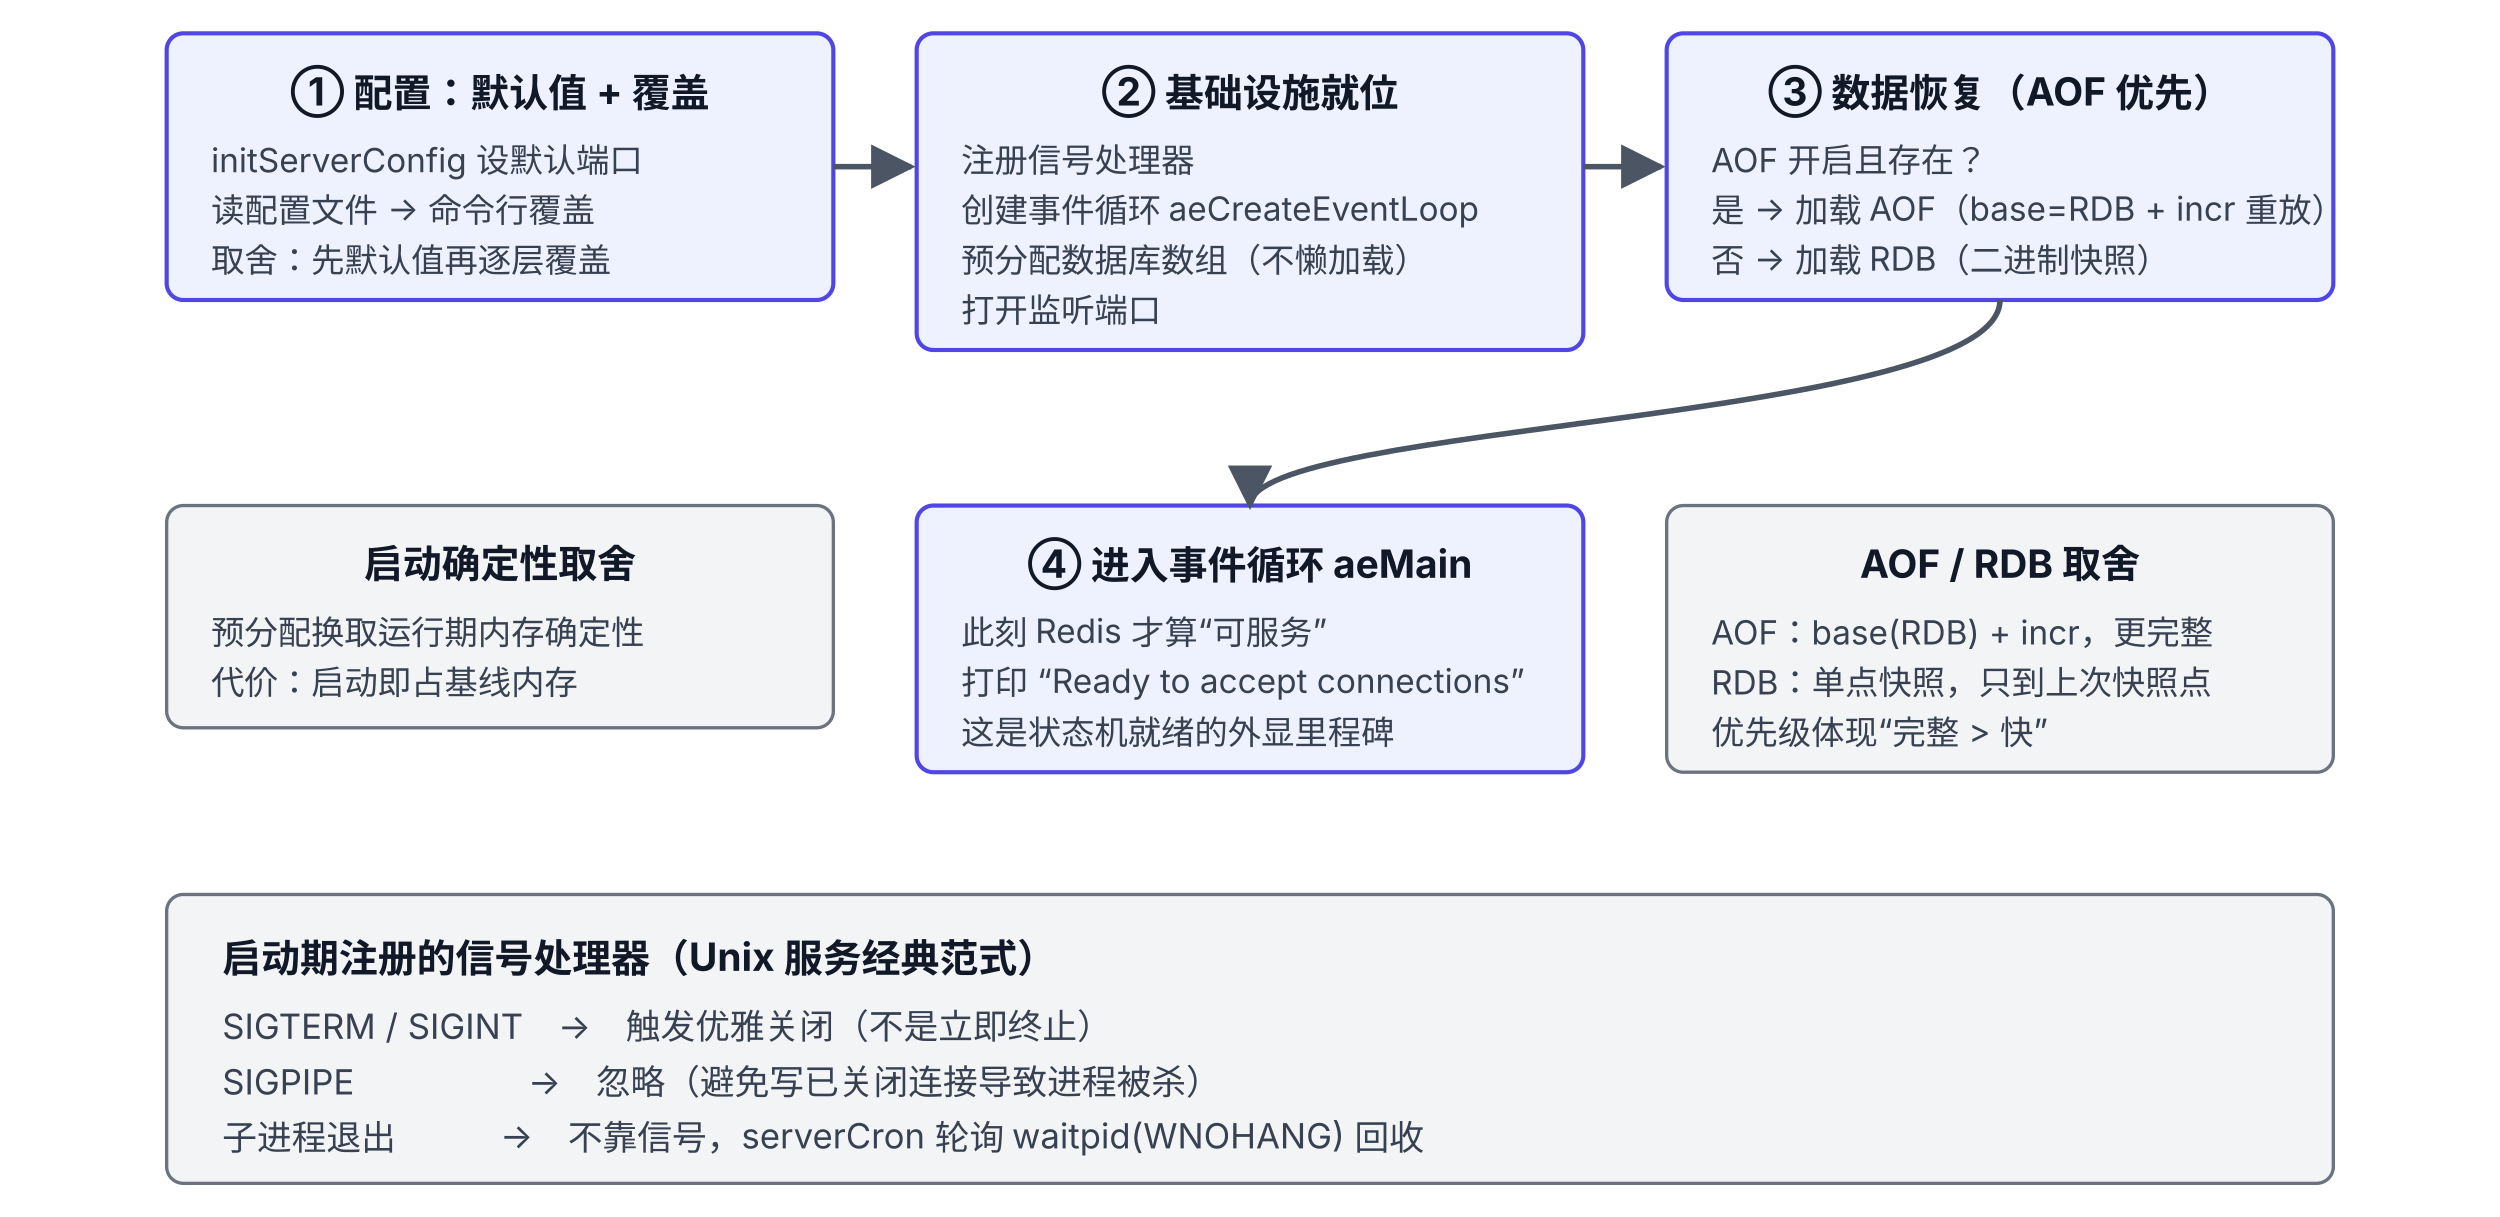
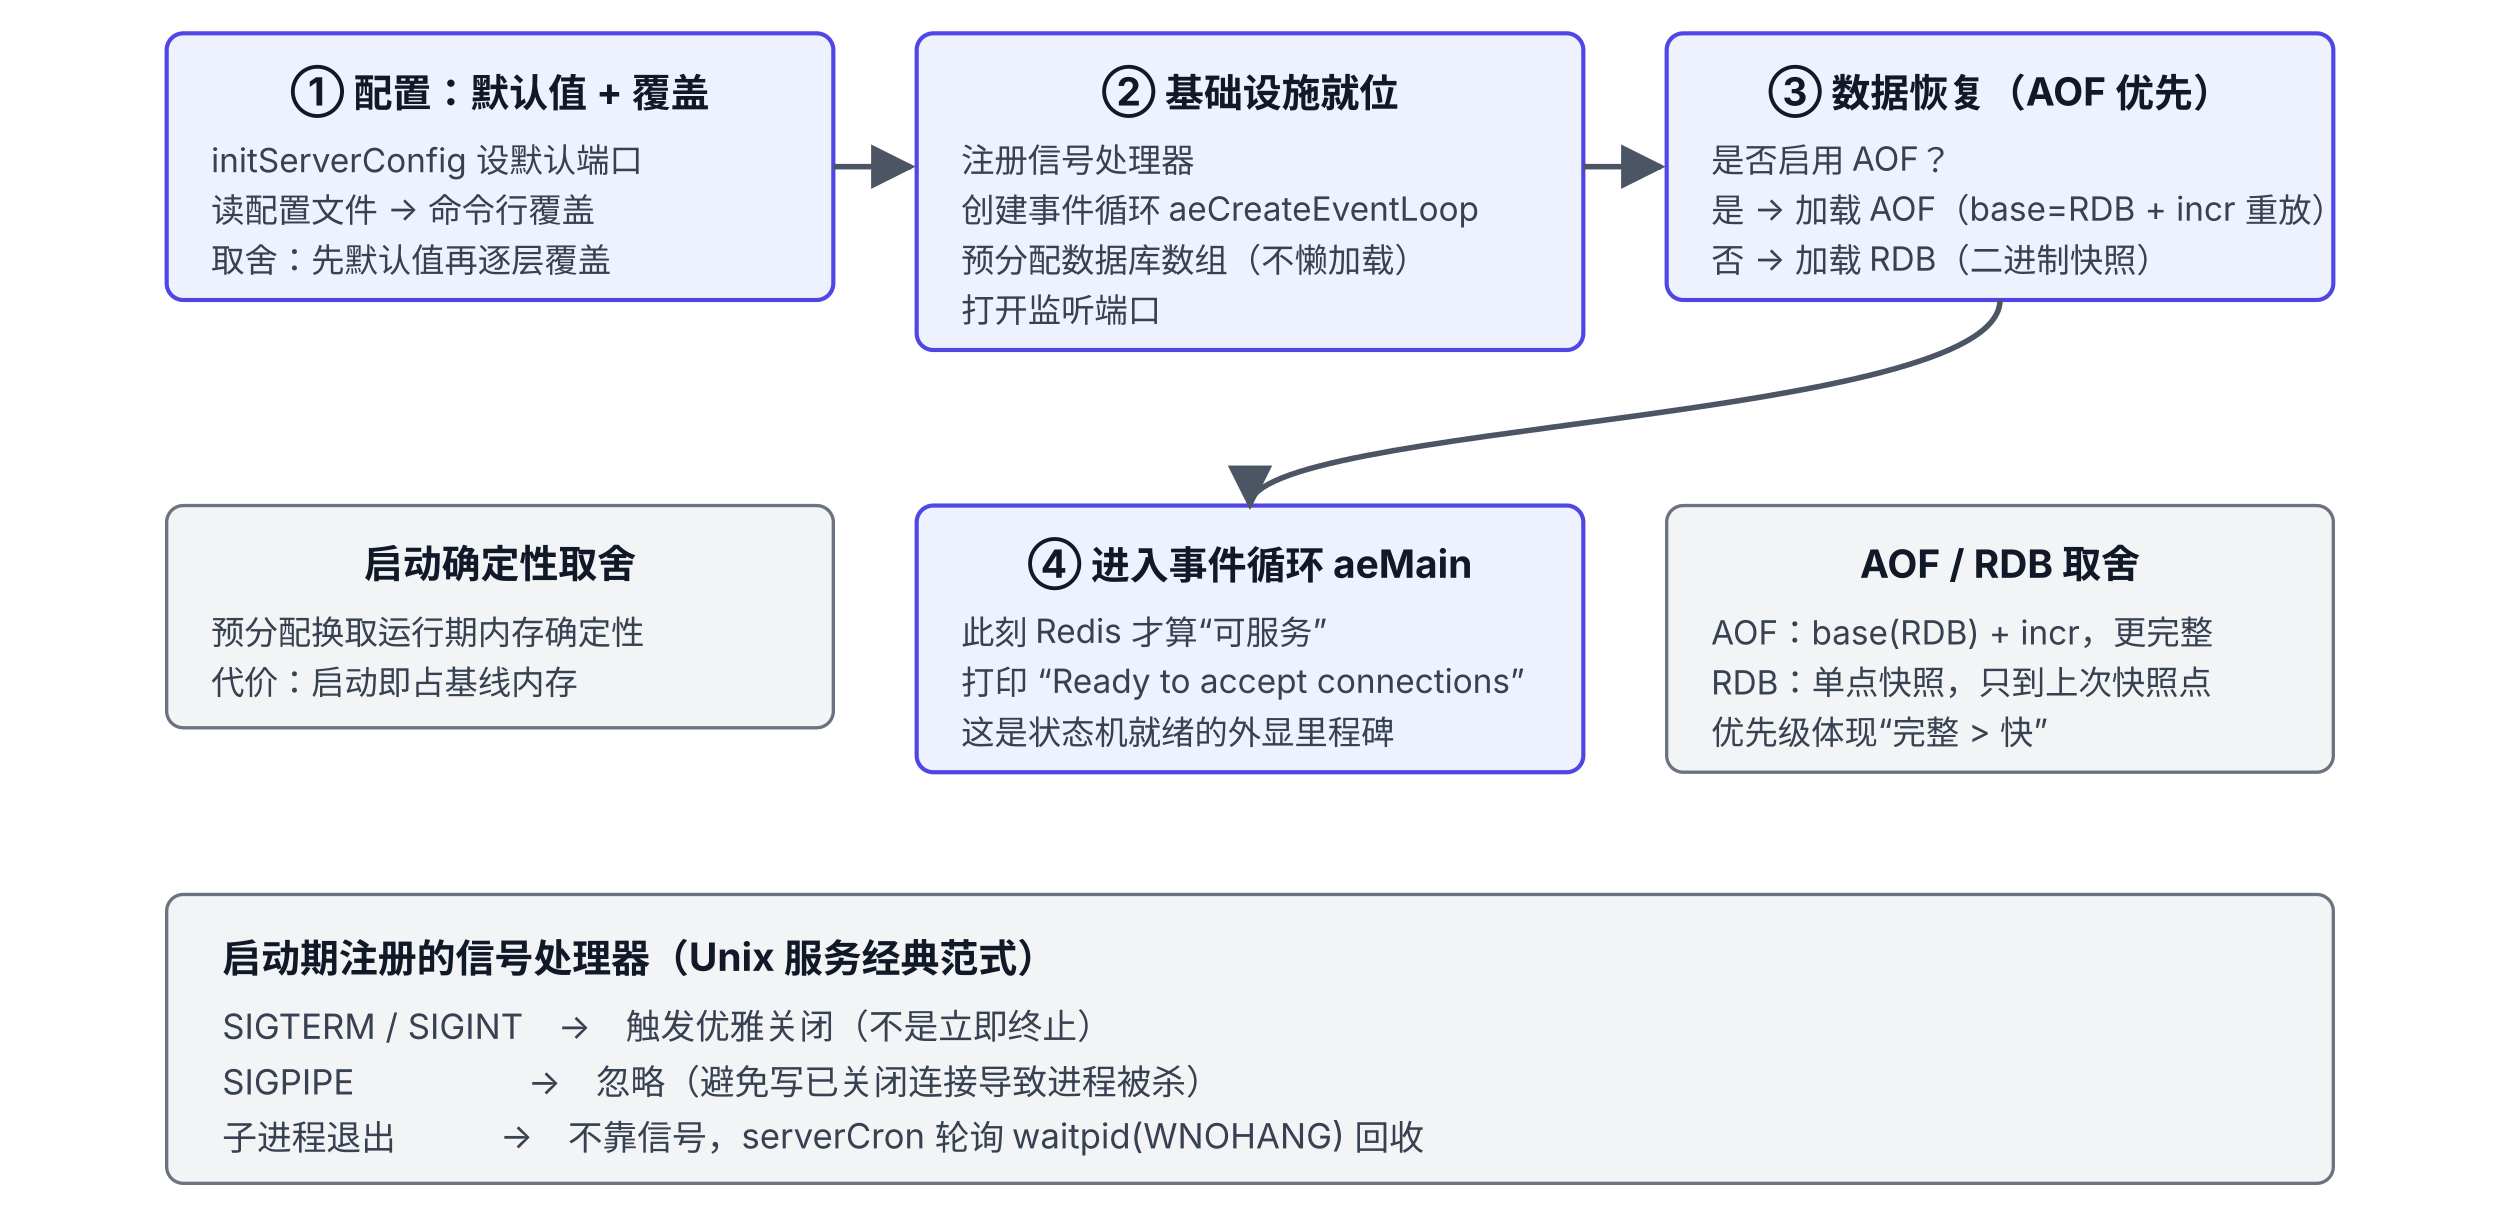
<svg xmlns="http://www.w3.org/2000/svg" viewBox="0 58 900 438" font-family="system-ui, -apple-system, 'PingFang SC', 'Microsoft YaHei', sans-serif">
  <defs>
    <marker id="arrow" viewBox="0 0 10 10" refX="9" refY="5" markerWidth="8" markerHeight="8" orient="auto-start-reverse">
      <path d="M0,0 L10,5 L0,10 z" fill="#4B5563" />
    </marker>
  </defs>
  <rect x="60" y="70" width="240" height="96" rx="6" fill="#EEF2FF" stroke="#4F46E5" stroke-width="1.5" />
  <text x="180" y="96" text-anchor="middle" font-size="14" font-weight="700" fill="#111827">① 配置：默认值 + 覆盖</text>
  <text x="76" y="120" font-size="12" fill="#374151">initServerConfig 设默认端口</text>
  <text x="76" y="138" font-size="12" fill="#374151">读配置文件 → 命令行覆盖</text>
  <text x="76" y="156" font-size="12" fill="#374151">取舍：先默认值再逐层覆盖</text>
  <rect x="330" y="70" width="240" height="114" rx="6" fill="#EEF2FF" stroke="#4F46E5" stroke-width="1.5" />
  <text x="450" y="96" text-anchor="middle" font-size="14" font-weight="700" fill="#111827">② 基础设施就位</text>
  <text x="346" y="120" font-size="12" fill="#374151">注册信号处理器</text>
  <text x="346" y="138" font-size="12" fill="#374151">创建事件循环 aeCreateEventLoop</text>
  <text x="346" y="156" font-size="12" fill="#374151">预分配数据库数组（不懒加载）</text>
  <text x="346" y="174" font-size="12" fill="#374151">打开监听端口</text>
  <rect x="600" y="70" width="240" height="96" rx="6" fill="#EEF2FF" stroke="#4F46E5" stroke-width="1.5" />
  <text x="720" y="96" text-anchor="middle" font-size="14" font-weight="700" fill="#111827">③ 数据恢复（AOF 优先）</text>
-   <text x="616" y="120" font-size="12" fill="#374151">AOF 开启且存在？</text>
+   <text x="616" y="120" font-size="12" fill="#374151">是否启用 AOF？</text>
  <text x="616" y="138" font-size="12" fill="#374151">是 → 加载 AOF（base=RDB + incr 重放）</text>
  <text x="616" y="156" font-size="12" fill="#374151">否 → 加载 RDB（二进制快照）</text>
  <path d="M300 118 L328 118" fill="none" stroke="#4B5563" stroke-width="2" marker-end="url(#arrow)" />
  <path d="M570 118 L598 118" fill="none" stroke="#4B5563" stroke-width="2" marker-end="url(#arrow)" />
  <rect x="330" y="240" width="240" height="96" rx="6" fill="#EEF2FF" stroke="#4F46E5" stroke-width="1.5" />
  <text x="450" y="266" text-anchor="middle" font-size="14" font-weight="700" fill="#111827">④ 进入事件循环 aeMain</text>
  <text x="346" y="290" font-size="12" fill="#374151">此刻 Redis 才算“可服务”</text>
  <text x="346" y="308" font-size="12" fill="#374151">打印 “Ready to accept connections”</text>
  <text x="346" y="326" font-size="12" fill="#374151">这是状态机就绪的外显里程碑</text>
  <path d="M720 166 C 720 210, 450 210, 450 240" fill="none" stroke="#4B5563" stroke-width="2" marker-end="url(#arrow)" />
  <rect x="60" y="240" width="240" height="80" rx="6" fill="#F3F4F6" stroke="#6B7280" stroke-width="1.2" />
  <text x="180" y="266" text-anchor="middle" font-size="14" font-weight="700" fill="#111827">启动确定性取舍</text>
  <text x="76" y="290" font-size="12" fill="#374151">预分配换取运行期内存确定性</text>
  <text x="76" y="308" font-size="12" fill="#374151">代价：启动即占基线内存</text>
  <rect x="600" y="240" width="240" height="96" rx="6" fill="#F3F4F6" stroke="#6B7280" stroke-width="1.2" />
  <text x="720" y="266" text-anchor="middle" font-size="14" font-weight="700" fill="#111827">AOF / RDB 取舍</text>
  <text x="616" y="290" font-size="12" fill="#374151">AOF：base(RDB) + incr，更完整</text>
  <text x="616" y="308" font-size="12" fill="#374151">RDB：单点快照，只到上次快照点</text>
  <text x="616" y="326" font-size="12" fill="#374151">优先级体现“完整 &gt; 快”</text>
  <rect x="60" y="380" width="780" height="104" rx="6" fill="#F3F4F6" stroke="#6B7280" stroke-width="1.2" />
  <text x="80" y="408" font-size="14" font-weight="700" fill="#111827">启动期注册的信号处理器（Unix 服务经典范式）</text>
  <text x="80" y="432" font-size="12.5" fill="#374151">SIGTERM / SIGINT　→　触发优雅关闭（不是立即终止）</text>
  <text x="80" y="452" font-size="12.5" fill="#374151">SIGPIPE　　　　　→　忽略（避免写已关闭连接导致进程被杀）</text>
  <text x="80" y="472" font-size="12.5" fill="#374151">子进程退出　　　→　不靠信号，serverCron 轮询 waitpid(WNOHANG) 回收</text>
</svg>
